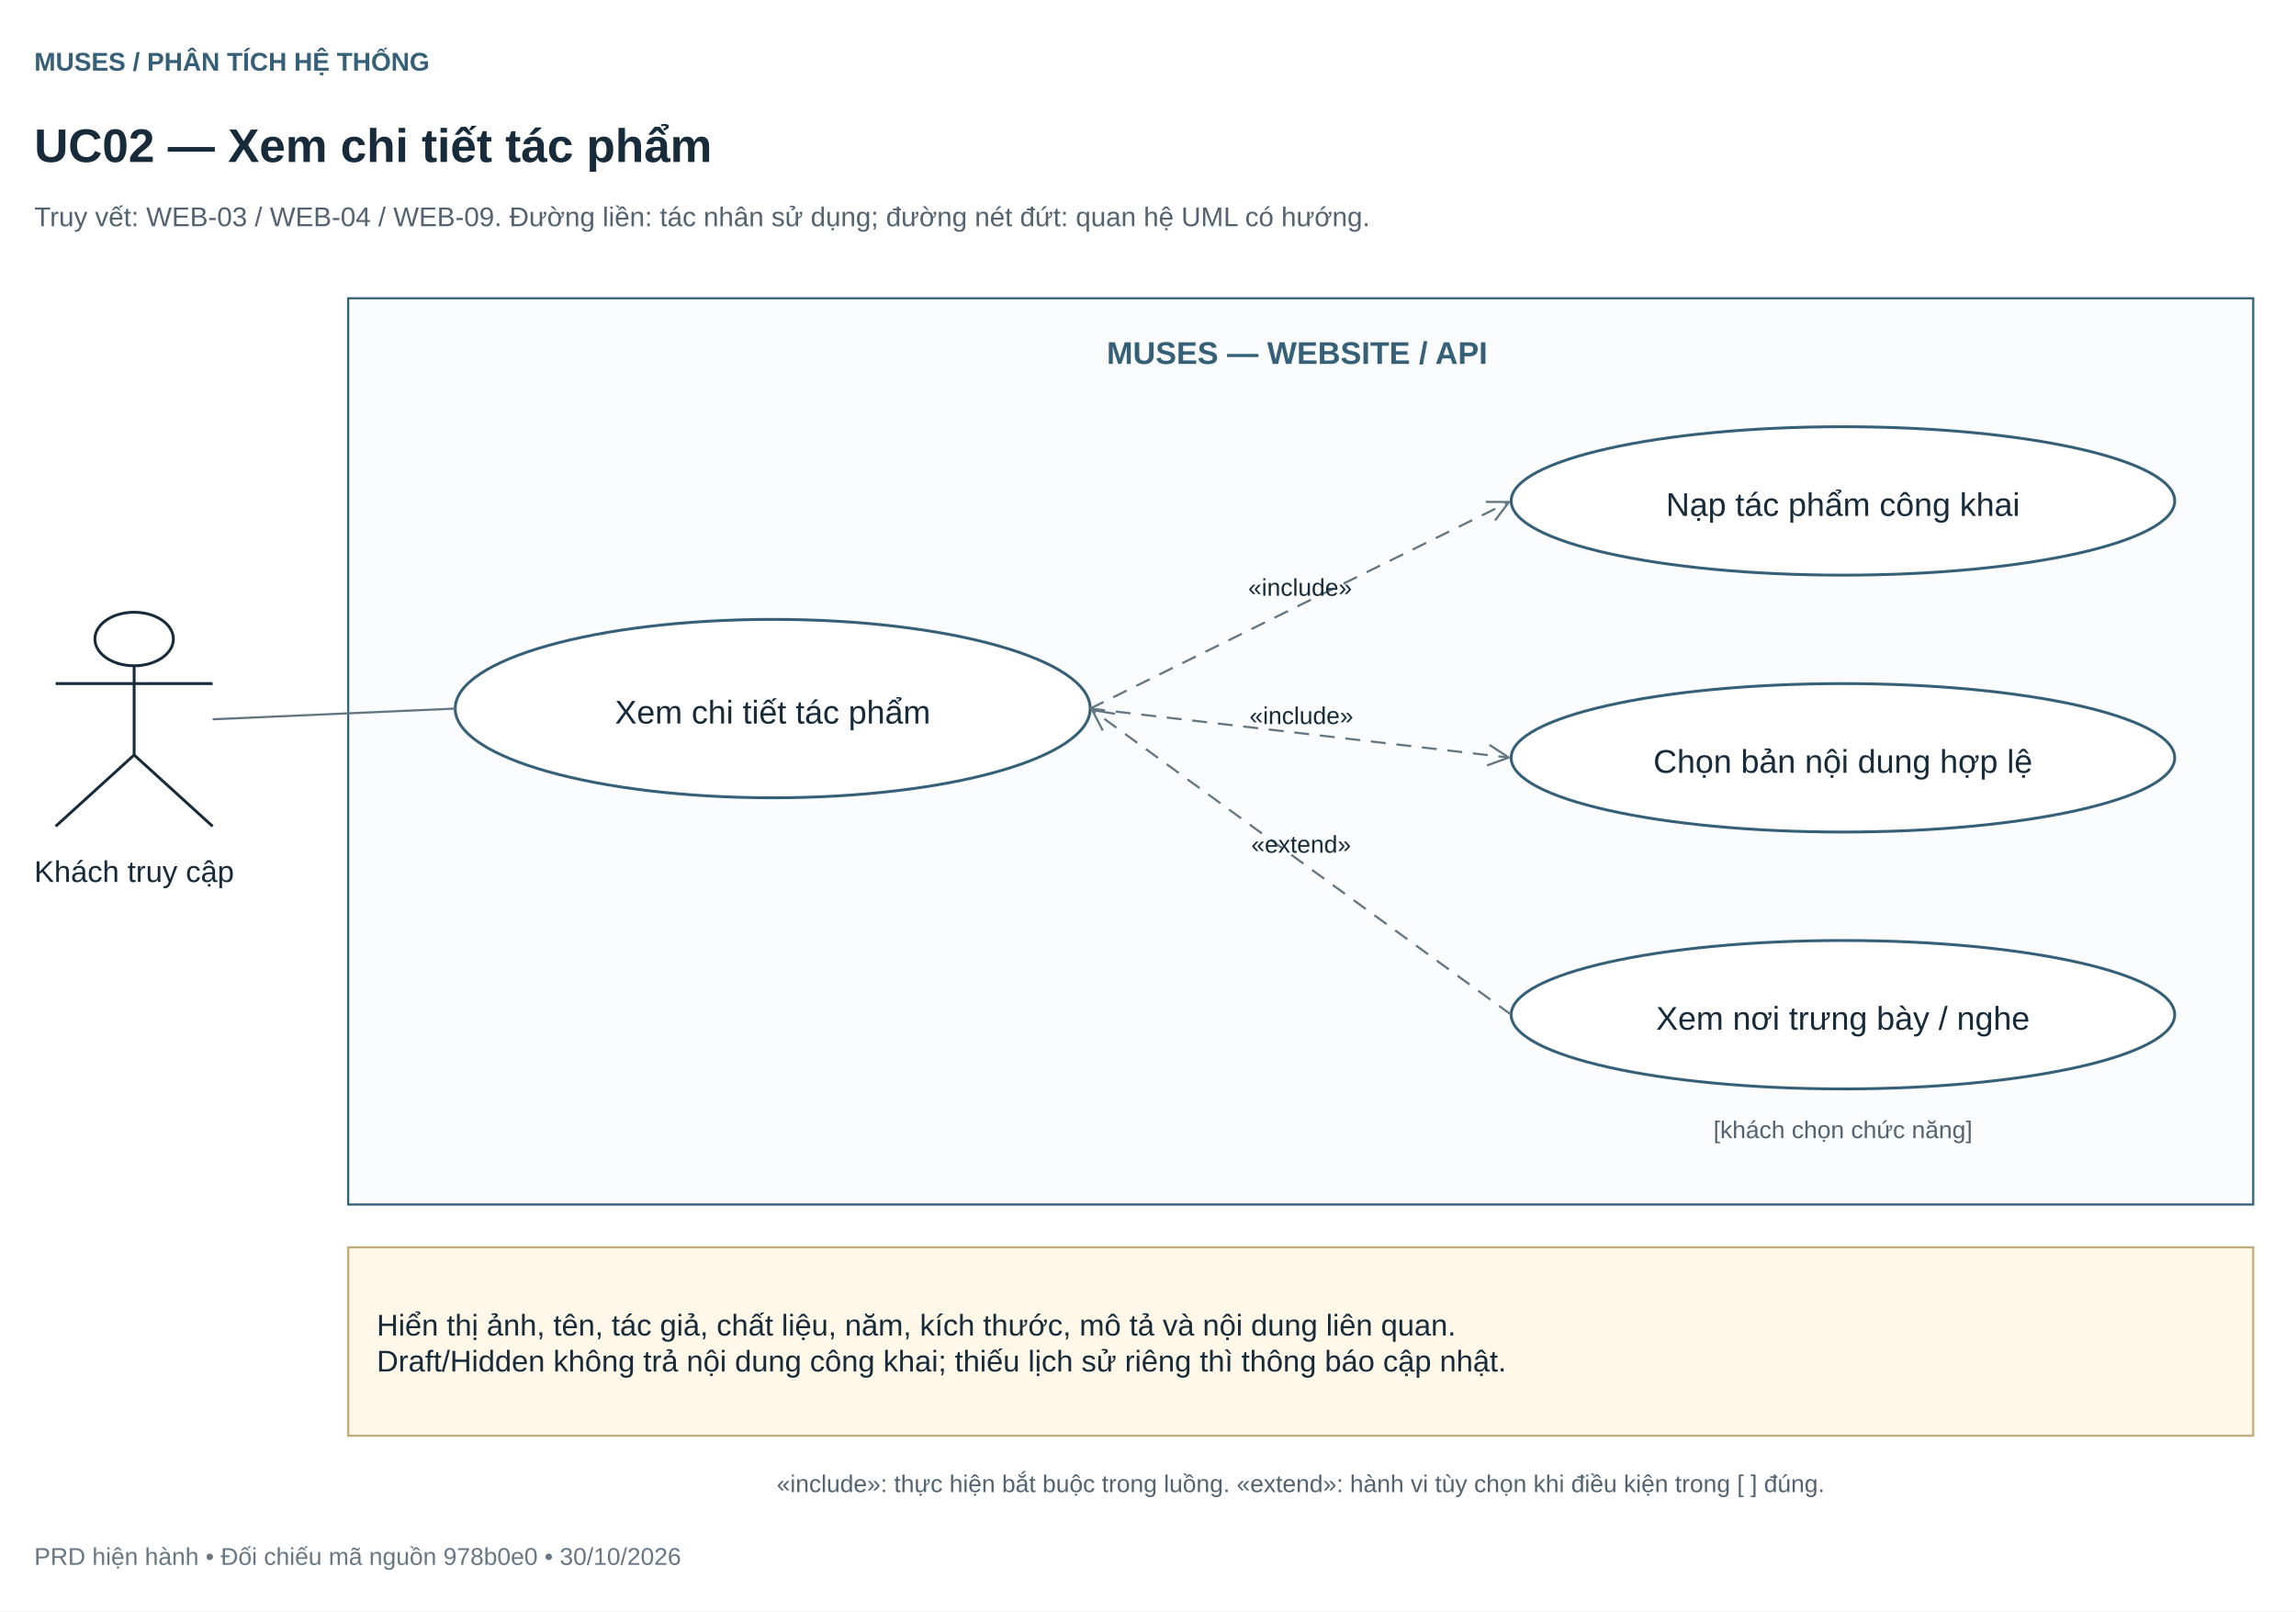
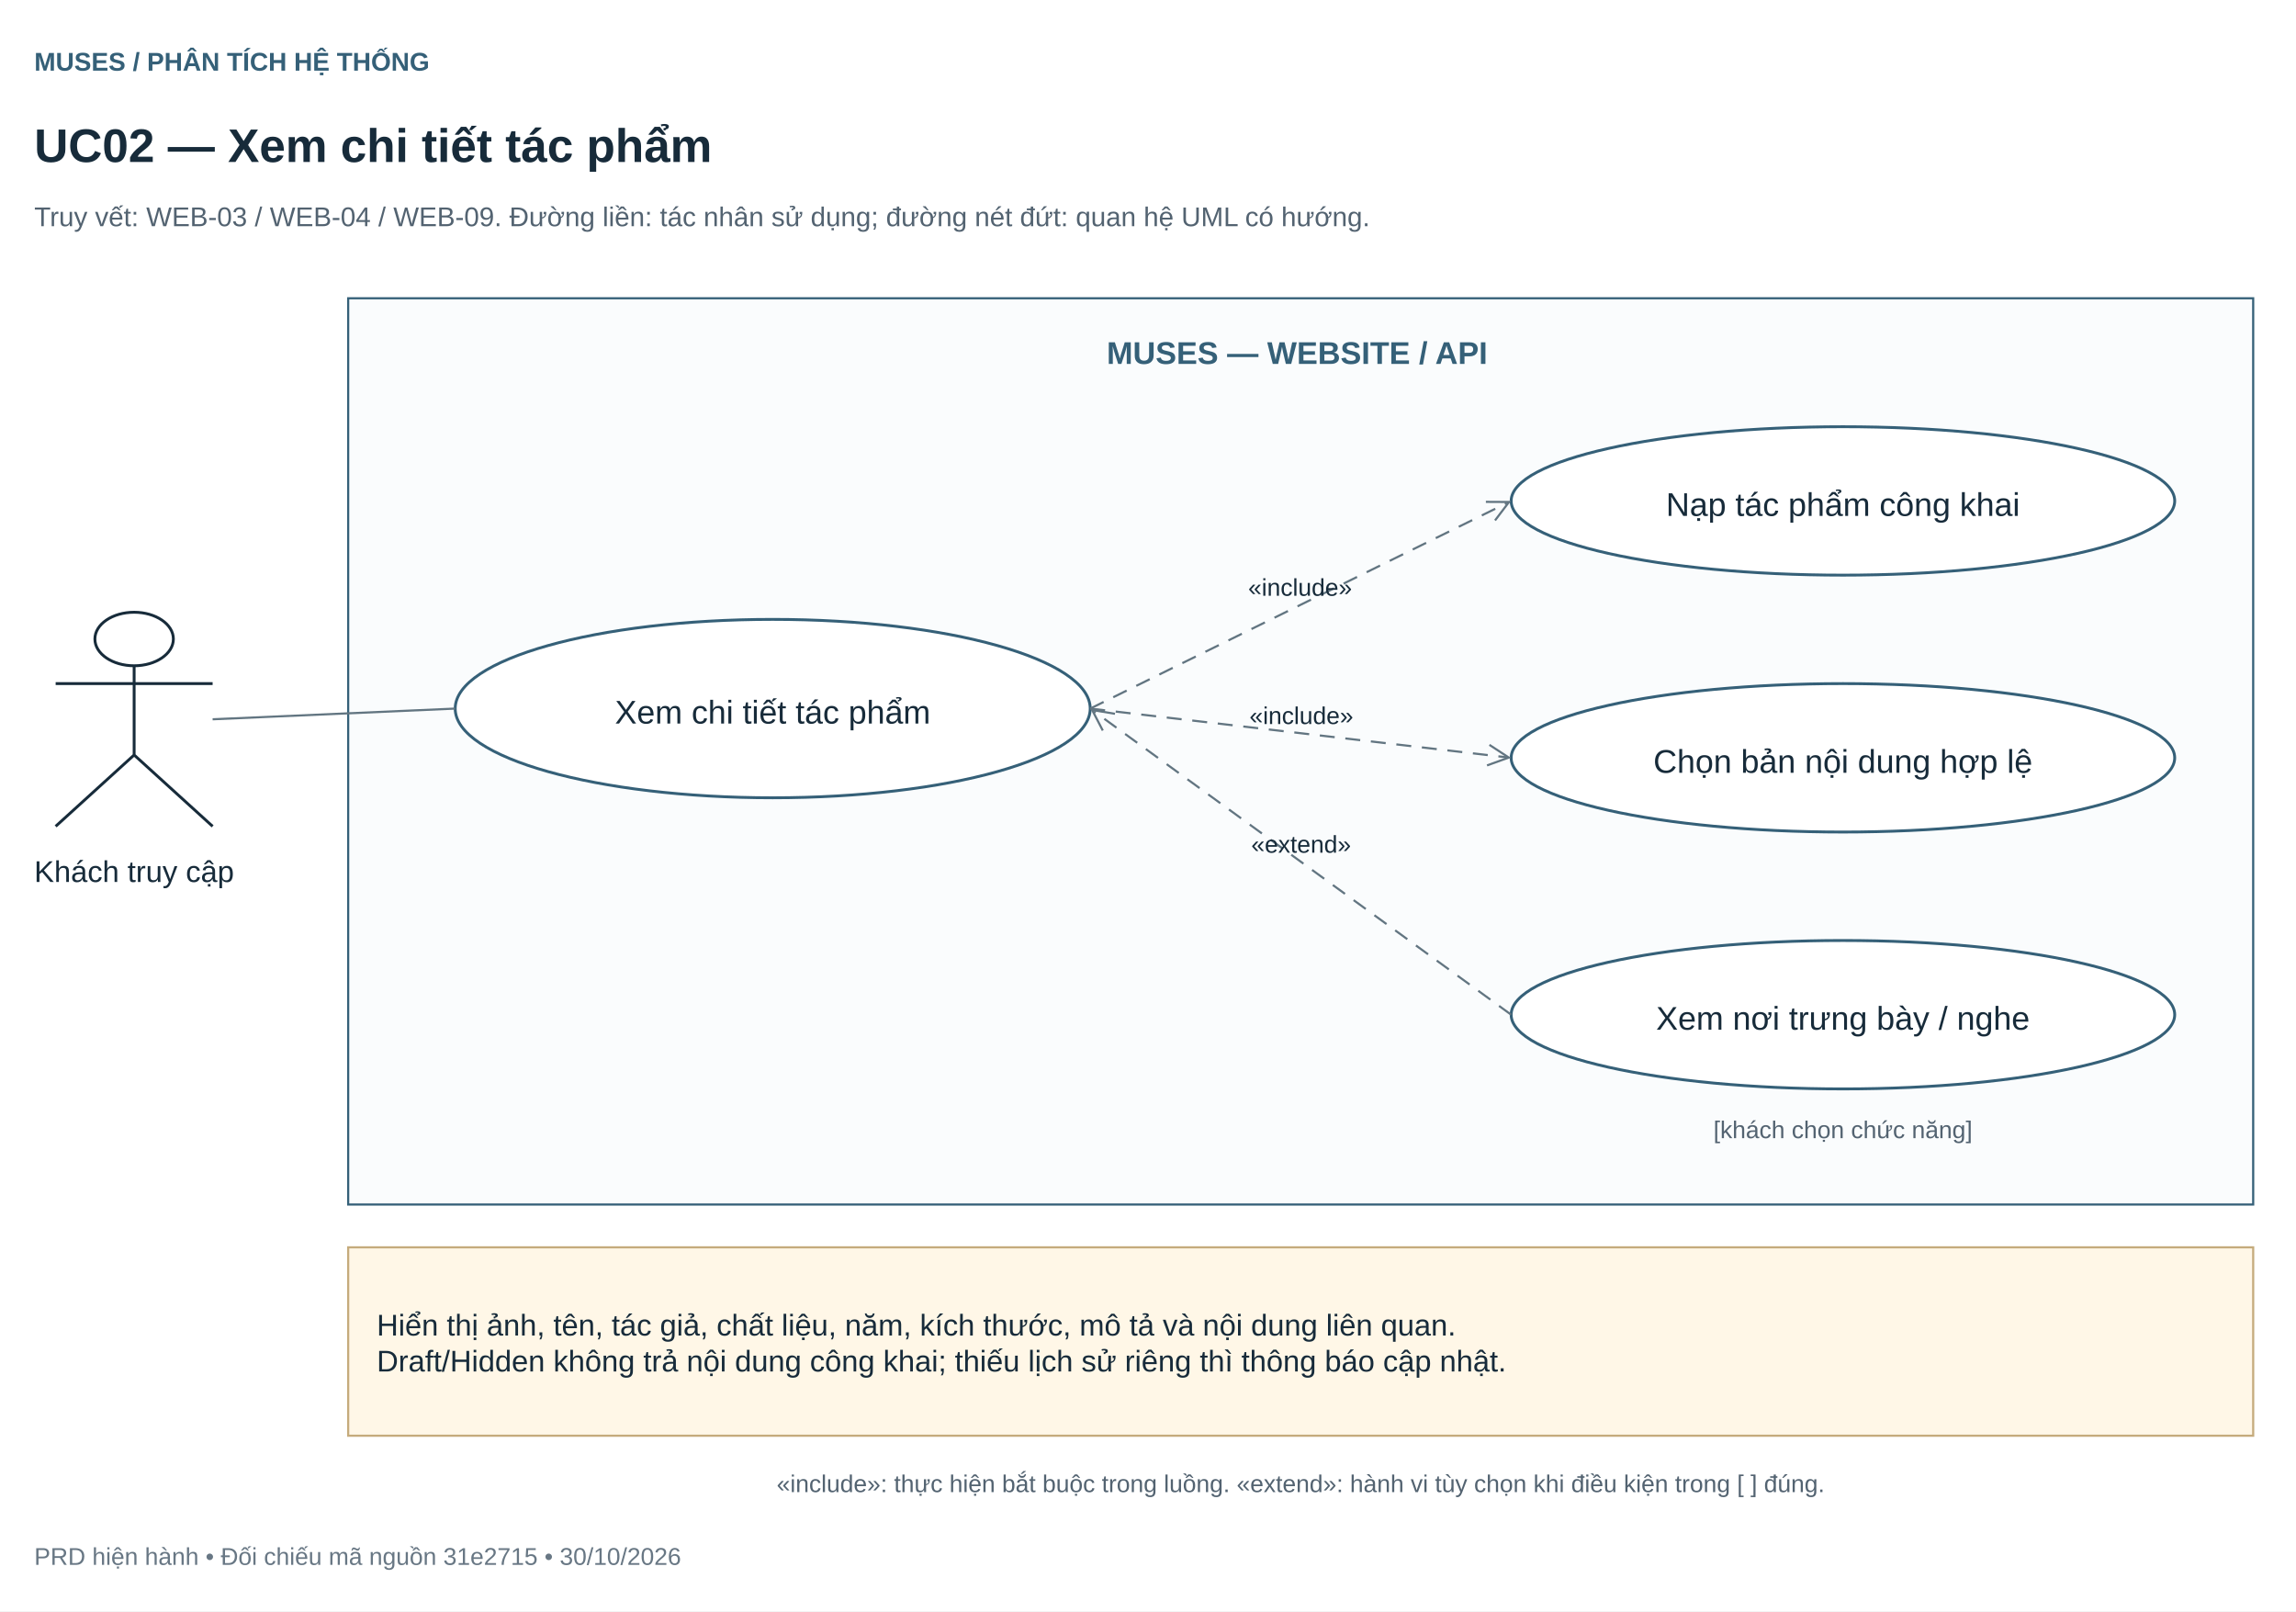
<svg xmlns="http://www.w3.org/2000/svg" style="background: #ffffff; background-color: light-dark(#ffffff, #121212);" version="1.1" width="1609px" height="1129px" viewBox="0 0 1609 1129">
  <defs>
    <clipPath id="mx-clip-22-22-1564-39-0">
      <rect x="22" y="22" width="1564" height="39" />
    </clipPath>
    <clipPath id="mx-clip-22-66-1564-64-0">
      <rect x="22" y="66" width="1564" height="64" />
    </clipPath>
    <clipPath id="mx-clip-22-130-1564-40-0">
      <rect x="22" y="130" width="1564" height="40" />
    </clipPath>
    <clipPath id="mx-clip-22-1071-1564-36-0">
      <rect x="22" y="1071" width="1564" height="36" />
    </clipPath>
    <clipPath id="mx-clip-272-222-1274-46-0">
      <rect x="272" y="222" width="1274" height="46" />
    </clipPath>
    <clipPath id="mx-clip-1057-768-469-44-0">
      <rect x="1057" y="768" width="469" height="44" />
    </clipPath>
    <clipPath id="mx-clip-242-1019-1339-38-0">
      <rect x="242" y="1019" width="1339" height="38" />
    </clipPath>
  </defs>
  <rect fill="#ffffff" width="100%" height="100%" x="0" y="0" style="fill: light-dark(rgb(255, 255, 255), rgb(18, 18, 18));" />
  <g>
    <g data-cell-id="0">
      <g data-cell-id="1">
        <g data-cell-id="n2">
          <g>
            <rect x="24" y="24" width="1560" height="35" fill="none" stroke="none" pointer-events="all" />
          </g>
          <g>
            <g fill="#356078" font-family="Arial" font-weight="bold" text-anchor="start" font-size="18px" clip-path="url(#mx-clip-22-22-1564-39-0)" style="fill: light-dark(rgb(53, 96, 120), rgb(131, 168, 189));">
              <g transform="translate(24,49.5) scale(1)">
                <text>
                  <tspan>MUSES  /  PHÂN TÍCH HỆ THỐNG</tspan>
                </text>
              </g>
            </g>
          </g>
        </g>
        <g data-cell-id="n3">
          <g>
            <rect x="24" y="68" width="1560" height="60" fill="none" stroke="none" pointer-events="all" />
          </g>
          <g>
            <g fill="#172B3A" font-family="Arial" font-weight="bold" text-anchor="start" font-size="33px" clip-path="url(#mx-clip-22-66-1564-64-0)" style="fill: light-dark(rgb(23, 43, 58), rgb(188, 205, 218));">
              <g transform="translate(24,113.5) scale(1)">
                <text>
                  <tspan>UC02 — Xem chi tiết tác phẩm</tspan>
                </text>
              </g>
            </g>
          </g>
        </g>
        <g data-cell-id="n4">
          <g>
            <rect x="24" y="132" width="1560" height="36" fill="none" stroke="none" pointer-events="all" />
          </g>
          <g>
            <g fill="#536371" font-family="Arial" text-anchor="start" font-size="19px" clip-path="url(#mx-clip-22-130-1564-40-0)" style="fill: light-dark(rgb(83, 99, 113), rgb(142, 156, 168));">
              <g transform="translate(24,158.5) scale(1)">
                <text>
                  <tspan>Truy vết: WEB-03 / WEB-04 / WEB-09. Đường liền: tác nhân sử dụng; đường nét đứt: quan hệ UML có hướng.</tspan>
                </text>
              </g>
            </g>
          </g>
        </g>
        <g data-cell-id="n5">
          <g>
            <rect x="24" y="1073" width="1560" height="32" fill="none" stroke="none" pointer-events="all" />
          </g>
          <g>
            <g fill="#687784" font-family="Arial" text-anchor="start" font-size="17px" clip-path="url(#mx-clip-22-1071-1564-36-0)" style="fill: light-dark(rgb(104, 119, 132), rgb(126, 139, 150));">
              <g transform="translate(24,1096.5) scale(1)">
                <text>
-                   <tspan>PRD hiện hành • Đối chiếu mã nguồn 978b0e0 • 30/10/2026</tspan>
+                   <tspan>PRD hiện hành • Đối chiếu mã nguồn 31e2715 • 30/10/2026</tspan>
                </text>
              </g>
            </g>
          </g>
        </g>
        <g data-cell-id="n6">
          <g>
            <rect x="244" y="209" width="1335" height="635" fill="#fafcfd" stroke="#356078" stroke-width="1.5" pointer-events="all" style="fill: light-dark(rgb(250, 252, 253), rgb(19, 21, 21)); stroke: light-dark(rgb(53, 96, 120), rgb(131, 168, 189));" />
          </g>
        </g>
        <g data-cell-id="n7">
          <g>
            <rect x="274" y="224" width="1270" height="42" fill="none" stroke="none" pointer-events="all" />
          </g>
          <g>
            <g fill="#356078" font-family="Arial" font-weight="bold" text-anchor="middle" font-size="22px" clip-path="url(#mx-clip-272-222-1274-46-0)" style="fill: light-dark(rgb(53, 96, 120), rgb(131, 168, 189));">
              <g transform="translate(909,255) scale(1)">
                <text>
                  <tspan>MUSES — WEBSITE / API</tspan>
                </text>
              </g>
            </g>
          </g>
        </g>
        <g data-cell-id="n8">
          <g>
            <ellipse cx="94" cy="447.75" rx="27.5" ry="18.75" fill="#ffffff" stroke="#172b3a" stroke-width="2" pointer-events="all" style="fill: light-dark(rgb(255, 255, 255), rgb(18, 18, 18)); stroke: light-dark(rgb(23, 43, 58), rgb(188, 205, 218));" />
            <path d="M 94 466.5 L 94 529 M 94 479 L 39 479 M 94 479 L 149 479 M 94 529 L 39 579 M 94 529 L 149 579" fill="none" stroke="#172b3a" stroke-width="2" stroke-miterlimit="10" pointer-events="all" style="stroke: light-dark(rgb(23, 43, 58), rgb(188, 205, 218));" />
          </g>
          <g>
            <g fill="#172B3A" font-family="Arial" text-anchor="middle" font-size="21px" style="fill: light-dark(rgb(23, 43, 58), rgb(188, 205, 218));">
              <text x="94" y="618">Khách truy cập</text>
            </g>
          </g>
        </g>
        <g data-cell-id="n9">
          <g>
            <ellipse cx="541.5" cy="496.5" rx="222.5" ry="62.5" fill="#ffffff" stroke="#356078" stroke-width="2" pointer-events="all" style="fill: light-dark(rgb(255, 255, 255), rgb(18, 18, 18)); stroke: light-dark(rgb(53, 96, 120), rgb(131, 168, 189));" />
          </g>
          <g>
            <g fill="#172B3A" font-family="Arial" text-anchor="middle" font-size="23px" style="fill: light-dark(rgb(23, 43, 58), rgb(188, 205, 218));">
              <g transform="translate(541.5,507) scale(1)">
                <text>
                  <tspan>Xem chi tiết tác phẩm</tspan>
                </text>
              </g>
            </g>
          </g>
        </g>
        <g data-cell-id="e10">
          <g>
            <path d="M 149 504 L 319 496.5" fill="none" stroke="#627581" stroke-width="1.5" stroke-miterlimit="10" pointer-events="stroke" style="stroke: light-dark(rgb(98, 117, 129), rgb(126, 142, 153));" />
          </g>
        </g>
        <g data-cell-id="n11">
          <g>
            <ellipse cx="1291.5" cy="351" rx="232.5" ry="52" fill="#ffffff" stroke="#356078" stroke-width="2" pointer-events="all" style="fill: light-dark(rgb(255, 255, 255), rgb(18, 18, 18)); stroke: light-dark(rgb(53, 96, 120), rgb(131, 168, 189));" />
          </g>
          <g>
            <g fill="#172B3A" font-family="Arial" text-anchor="middle" font-size="23px" style="fill: light-dark(rgb(23, 43, 58), rgb(188, 205, 218));">
              <g transform="translate(1291.5,361.5) scale(1)">
                <text>
                  <tspan>Nạp tác phẩm công khai</tspan>
                </text>
              </g>
            </g>
          </g>
        </g>
        <g data-cell-id="e12">
          <g>
            <path d="M 764 496.5 L 1055.99 352.48" fill="none" stroke="#627581" stroke-width="1.5" stroke-miterlimit="10" stroke-dasharray="10.5 7.5" pointer-events="stroke" style="stroke: light-dark(rgb(98, 117, 129), rgb(126, 142, 153));" />
            <path d="M 1047.7 364.66 L 1057.5 351.74 L 1041.28 351.65" fill="none" stroke="#627581" stroke-width="1.5" stroke-miterlimit="10" pointer-events="all" style="stroke: light-dark(rgb(98, 117, 129), rgb(126, 142, 153));" />
          </g>
          <g>
            <g fill="#172B3A" font-family="Arial" text-anchor="middle" font-size="17px" style="fill: light-dark(rgb(23, 43, 58), rgb(188, 205, 218));">
              <g transform="translate(911.08,417.46) scale(1)">
                <text>
                  <tspan>«include»</tspan>
                </text>
              </g>
            </g>
          </g>
        </g>
        <g data-cell-id="n13">
          <g>
            <ellipse cx="1291.5" cy="531" rx="232.5" ry="52" fill="#ffffff" stroke="#356078" stroke-width="2" pointer-events="all" style="fill: light-dark(rgb(255, 255, 255), rgb(18, 18, 18)); stroke: light-dark(rgb(53, 96, 120), rgb(131, 168, 189));" />
          </g>
          <g>
            <g fill="#172B3A" font-family="Arial" text-anchor="middle" font-size="23px" style="fill: light-dark(rgb(23, 43, 58), rgb(188, 205, 218));">
              <g transform="translate(1291.5,541.5) scale(1)">
                <text>
                  <tspan>Chọn bản nội dung hợp lệ</tspan>
                </text>
              </g>
            </g>
          </g>
        </g>
        <g data-cell-id="e14">
          <g>
            <path d="M 764 496.5 L 1055.67 530.61" fill="none" stroke="#627581" stroke-width="1.5" stroke-miterlimit="10" stroke-dasharray="10.5 7.5" pointer-events="stroke" style="stroke: light-dark(rgb(98, 117, 129), rgb(126, 142, 153));" />
            <path d="M 1042.09 536.32 L 1057.33 530.81 L 1043.77 521.92" fill="none" stroke="#627581" stroke-width="1.5" stroke-miterlimit="10" pointer-events="all" style="stroke: light-dark(rgb(98, 117, 129), rgb(126, 142, 153));" />
          </g>
          <g>
            <g fill="#172B3A" font-family="Arial" text-anchor="middle" font-size="17px" style="fill: light-dark(rgb(23, 43, 58), rgb(188, 205, 218));">
              <g transform="translate(911.99,507.31) scale(1)">
                <text>
                  <tspan>«include»</tspan>
                </text>
              </g>
            </g>
          </g>
        </g>
        <g data-cell-id="n15">
          <g>
            <ellipse cx="1291.5" cy="711" rx="232.5" ry="52" fill="#ffffff" stroke="#356078" stroke-width="2" pointer-events="all" style="fill: light-dark(rgb(255, 255, 255), rgb(18, 18, 18)); stroke: light-dark(rgb(53, 96, 120), rgb(131, 168, 189));" />
          </g>
          <g>
            <g fill="#172B3A" font-family="Arial" text-anchor="middle" font-size="23px" style="fill: light-dark(rgb(23, 43, 58), rgb(188, 205, 218));">
              <g transform="translate(1291.5,721.5) scale(1)">
                <text>
                  <tspan>Xem nơi trưng bày / nghe</tspan>
                </text>
              </g>
            </g>
          </g>
        </g>
        <g data-cell-id="e16">
          <g>
            <path d="M 1059 711 L 766.71 498.47" fill="none" stroke="#627581" stroke-width="1.5" stroke-miterlimit="10" stroke-dasharray="10.5 7.5" pointer-events="stroke" style="stroke: light-dark(rgb(98, 117, 129), rgb(126, 142, 153));" />
            <path d="M 781.35 500.15 L 765.36 497.49 L 772.82 511.88" fill="none" stroke="#627581" stroke-width="1.5" stroke-miterlimit="10" pointer-events="all" style="stroke: light-dark(rgb(98, 117, 129), rgb(126, 142, 153));" />
          </g>
          <g>
            <g fill="#172B3A" font-family="Arial" text-anchor="middle" font-size="17px" style="fill: light-dark(rgb(23, 43, 58), rgb(188, 205, 218));">
              <g transform="translate(911.8,597.47) scale(1)">
                <text>
                  <tspan>«extend»</tspan>
                </text>
              </g>
            </g>
          </g>
        </g>
        <g data-cell-id="n17">
          <g>
            <rect x="1059" y="770" width="465" height="40" fill="none" stroke="none" pointer-events="all" />
          </g>
          <g>
            <g fill="#536371" font-family="Arial" text-anchor="middle" font-size="17px" clip-path="url(#mx-clip-1057-768-469-44-0)" style="fill: light-dark(rgb(83, 99, 113), rgb(142, 156, 168));">
              <g transform="translate(1291.5,797.5) scale(1)">
                <text>
                  <tspan>[khách chọn chức năng]</tspan>
                </text>
              </g>
            </g>
          </g>
        </g>
        <g data-cell-id="n18">
          <g>
            <rect x="244" y="874" width="1335" height="132" fill="#fff7e7" stroke="#c5ab7c" stroke-width="1.5" pointer-events="all" style="fill: light-dark(rgb(255, 247, 231), rgb(31, 24, 11)); stroke: light-dark(rgb(197, 171, 124), rgb(109, 87, 46));" />
          </g>
          <g>
            <g fill="#172B3A" font-family="Arial" text-anchor="start" data-blockTextHeight="50.400000000000006" data-htmlContentWidth="791.57080078125" font-size="21px" style="fill: light-dark(rgb(23, 43, 58), rgb(188, 205, 218));">
              <g transform="translate(264,914.8) scale(1)">
                <text y="21" data-line-font-size="21" x="0">
                  <tspan>Hiển thị ảnh, tên, tác giả, chất liệu, năm, kích thước, mô tả và nội dung liên quan.</tspan>
                </text>
                <text y="46.2" data-line-font-size="21" x="0">
                  <tspan>Draft/Hidden không trả nội dung công khai; thiếu lịch sử riêng thì thông báo cập nhật.</tspan>
                </text>
              </g>
            </g>
          </g>
        </g>
        <g data-cell-id="n19">
          <g>
            <rect x="244" y="1021" width="1335" height="34" fill="none" stroke="none" pointer-events="all" />
          </g>
          <g>
            <g fill="#536371" font-family="Arial" text-anchor="middle" font-size="17px" clip-path="url(#mx-clip-242-1019-1339-38-0)" style="fill: light-dark(rgb(83, 99, 113), rgb(142, 156, 168));">
              <g transform="translate(911.5,1045.5) scale(1)">
                <text>
                  <tspan>«include»: thực hiện bắt buộc trong luồng. «extend»: hành vi tùy chọn khi điều kiện trong [ ] đúng.</tspan>
                </text>
              </g>
            </g>
          </g>
        </g>
      </g>
    </g>
  </g>
</svg>
